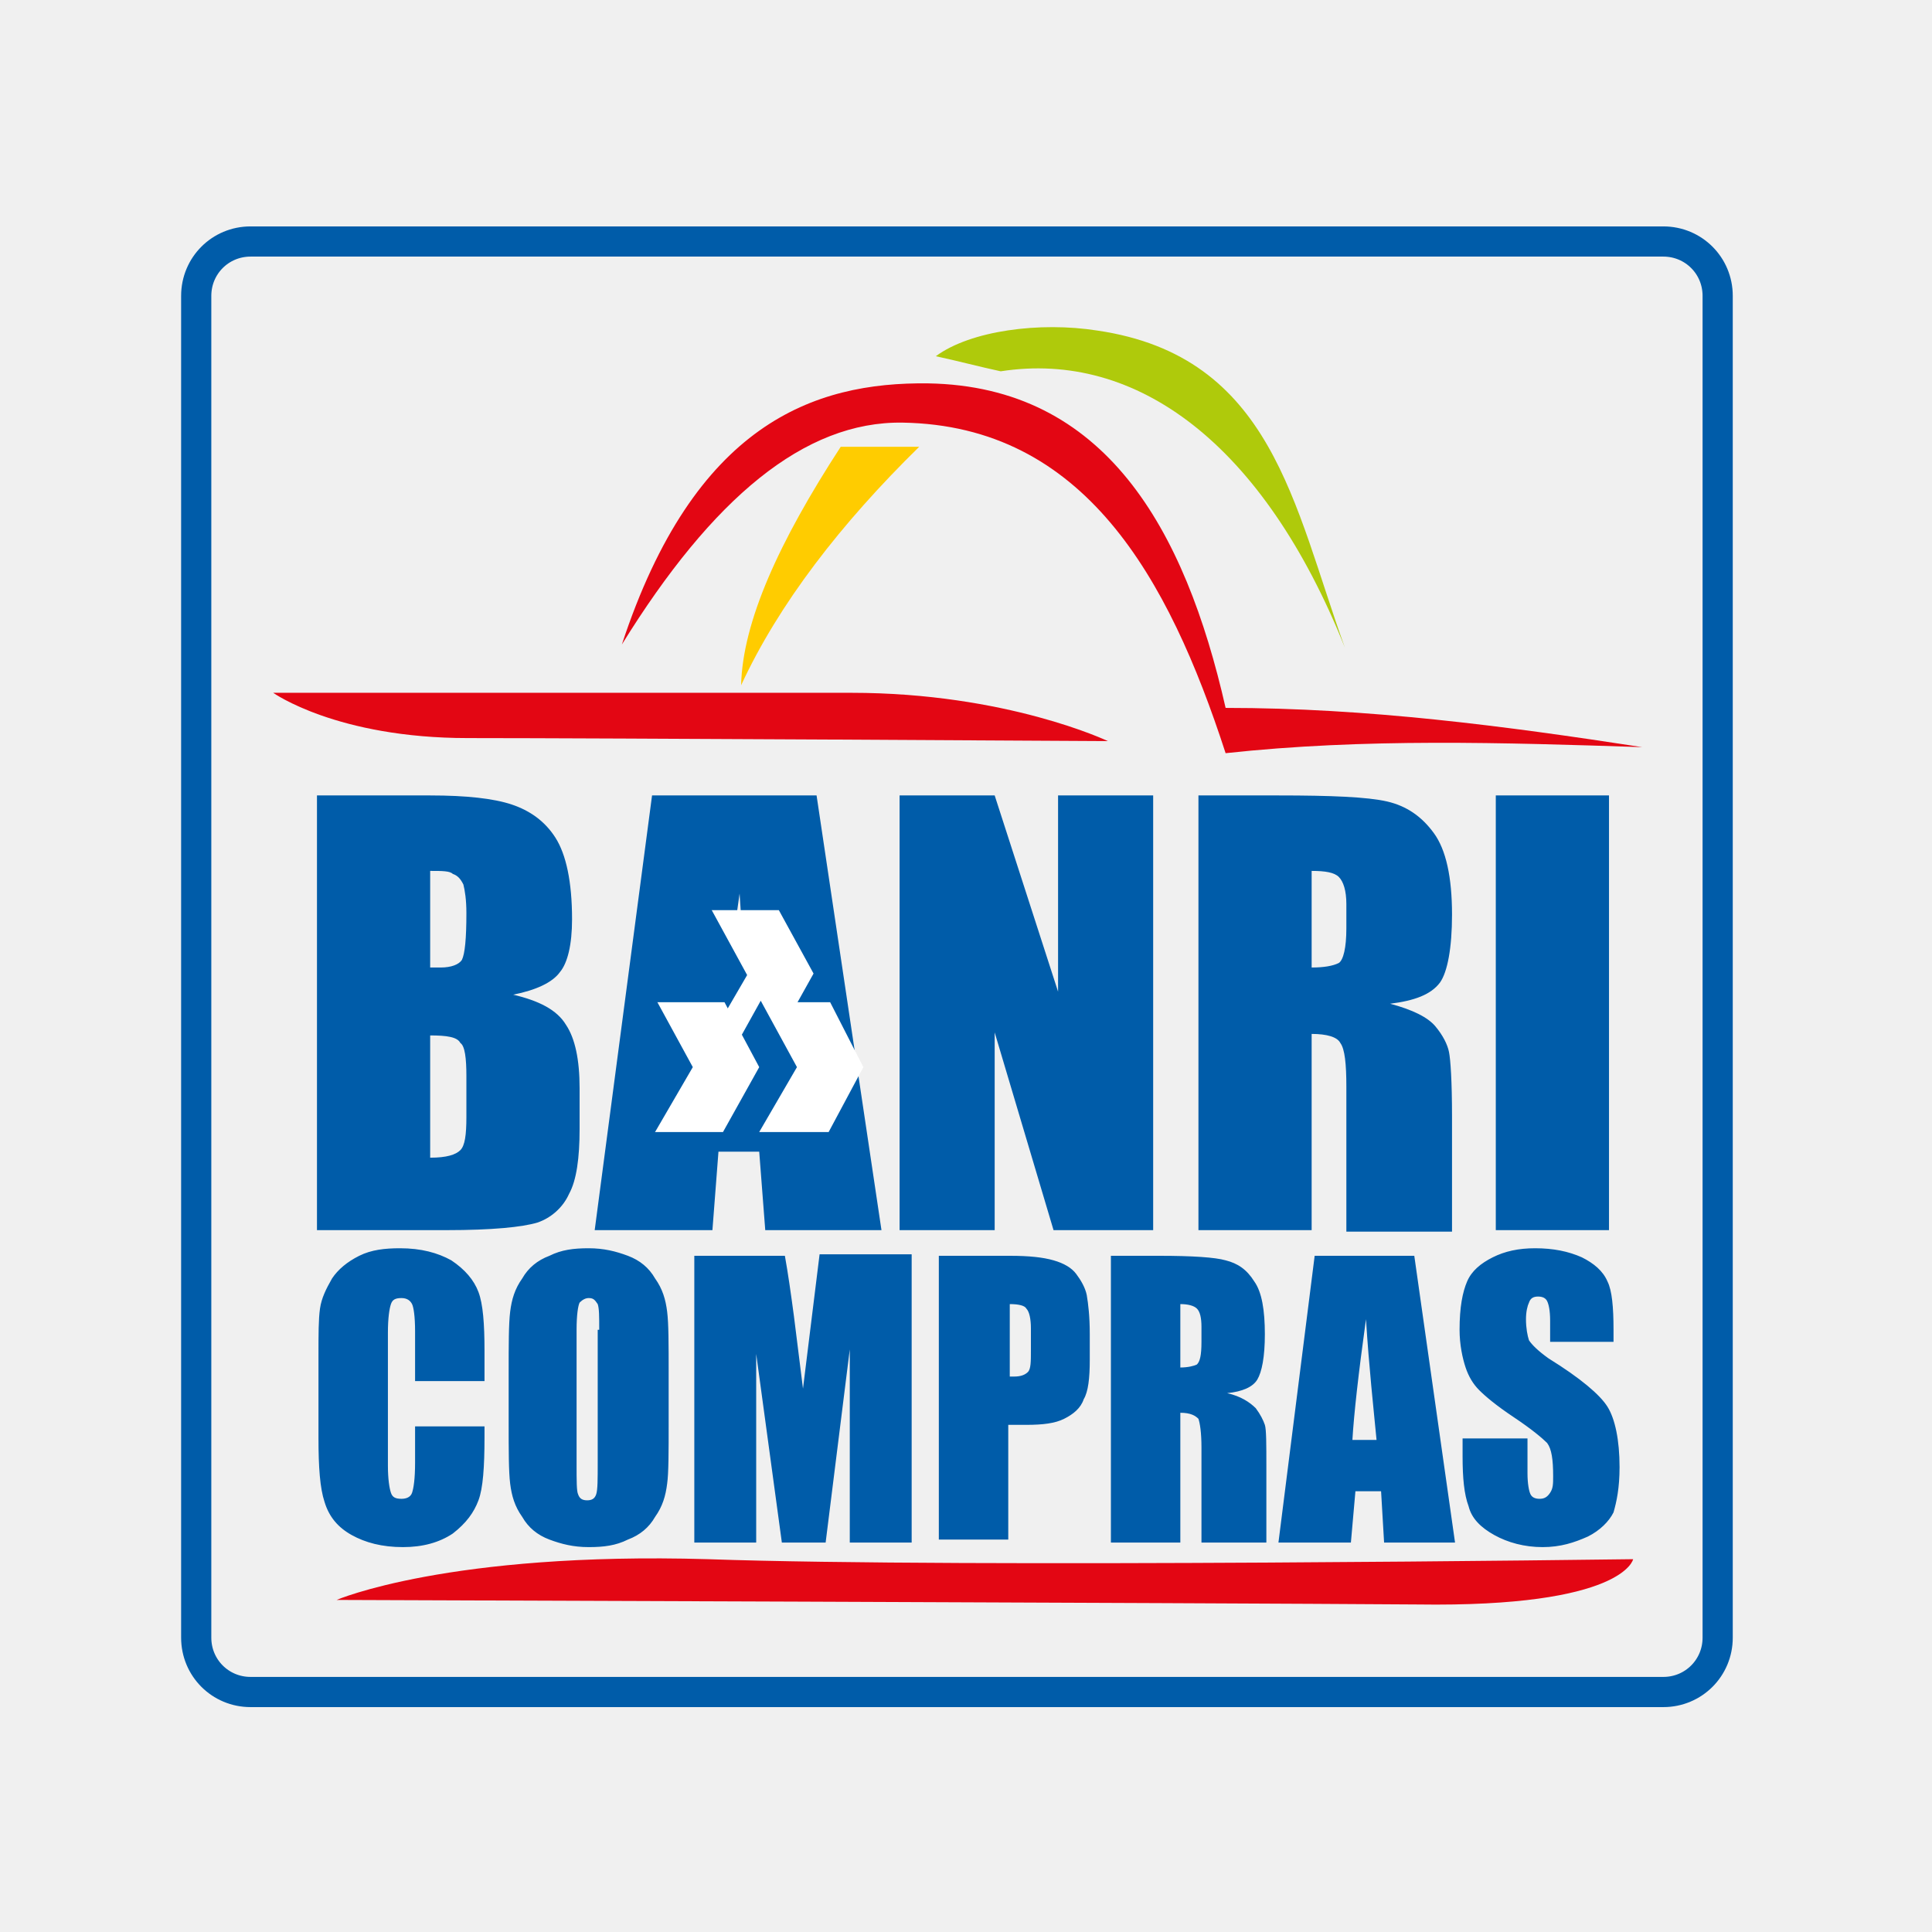
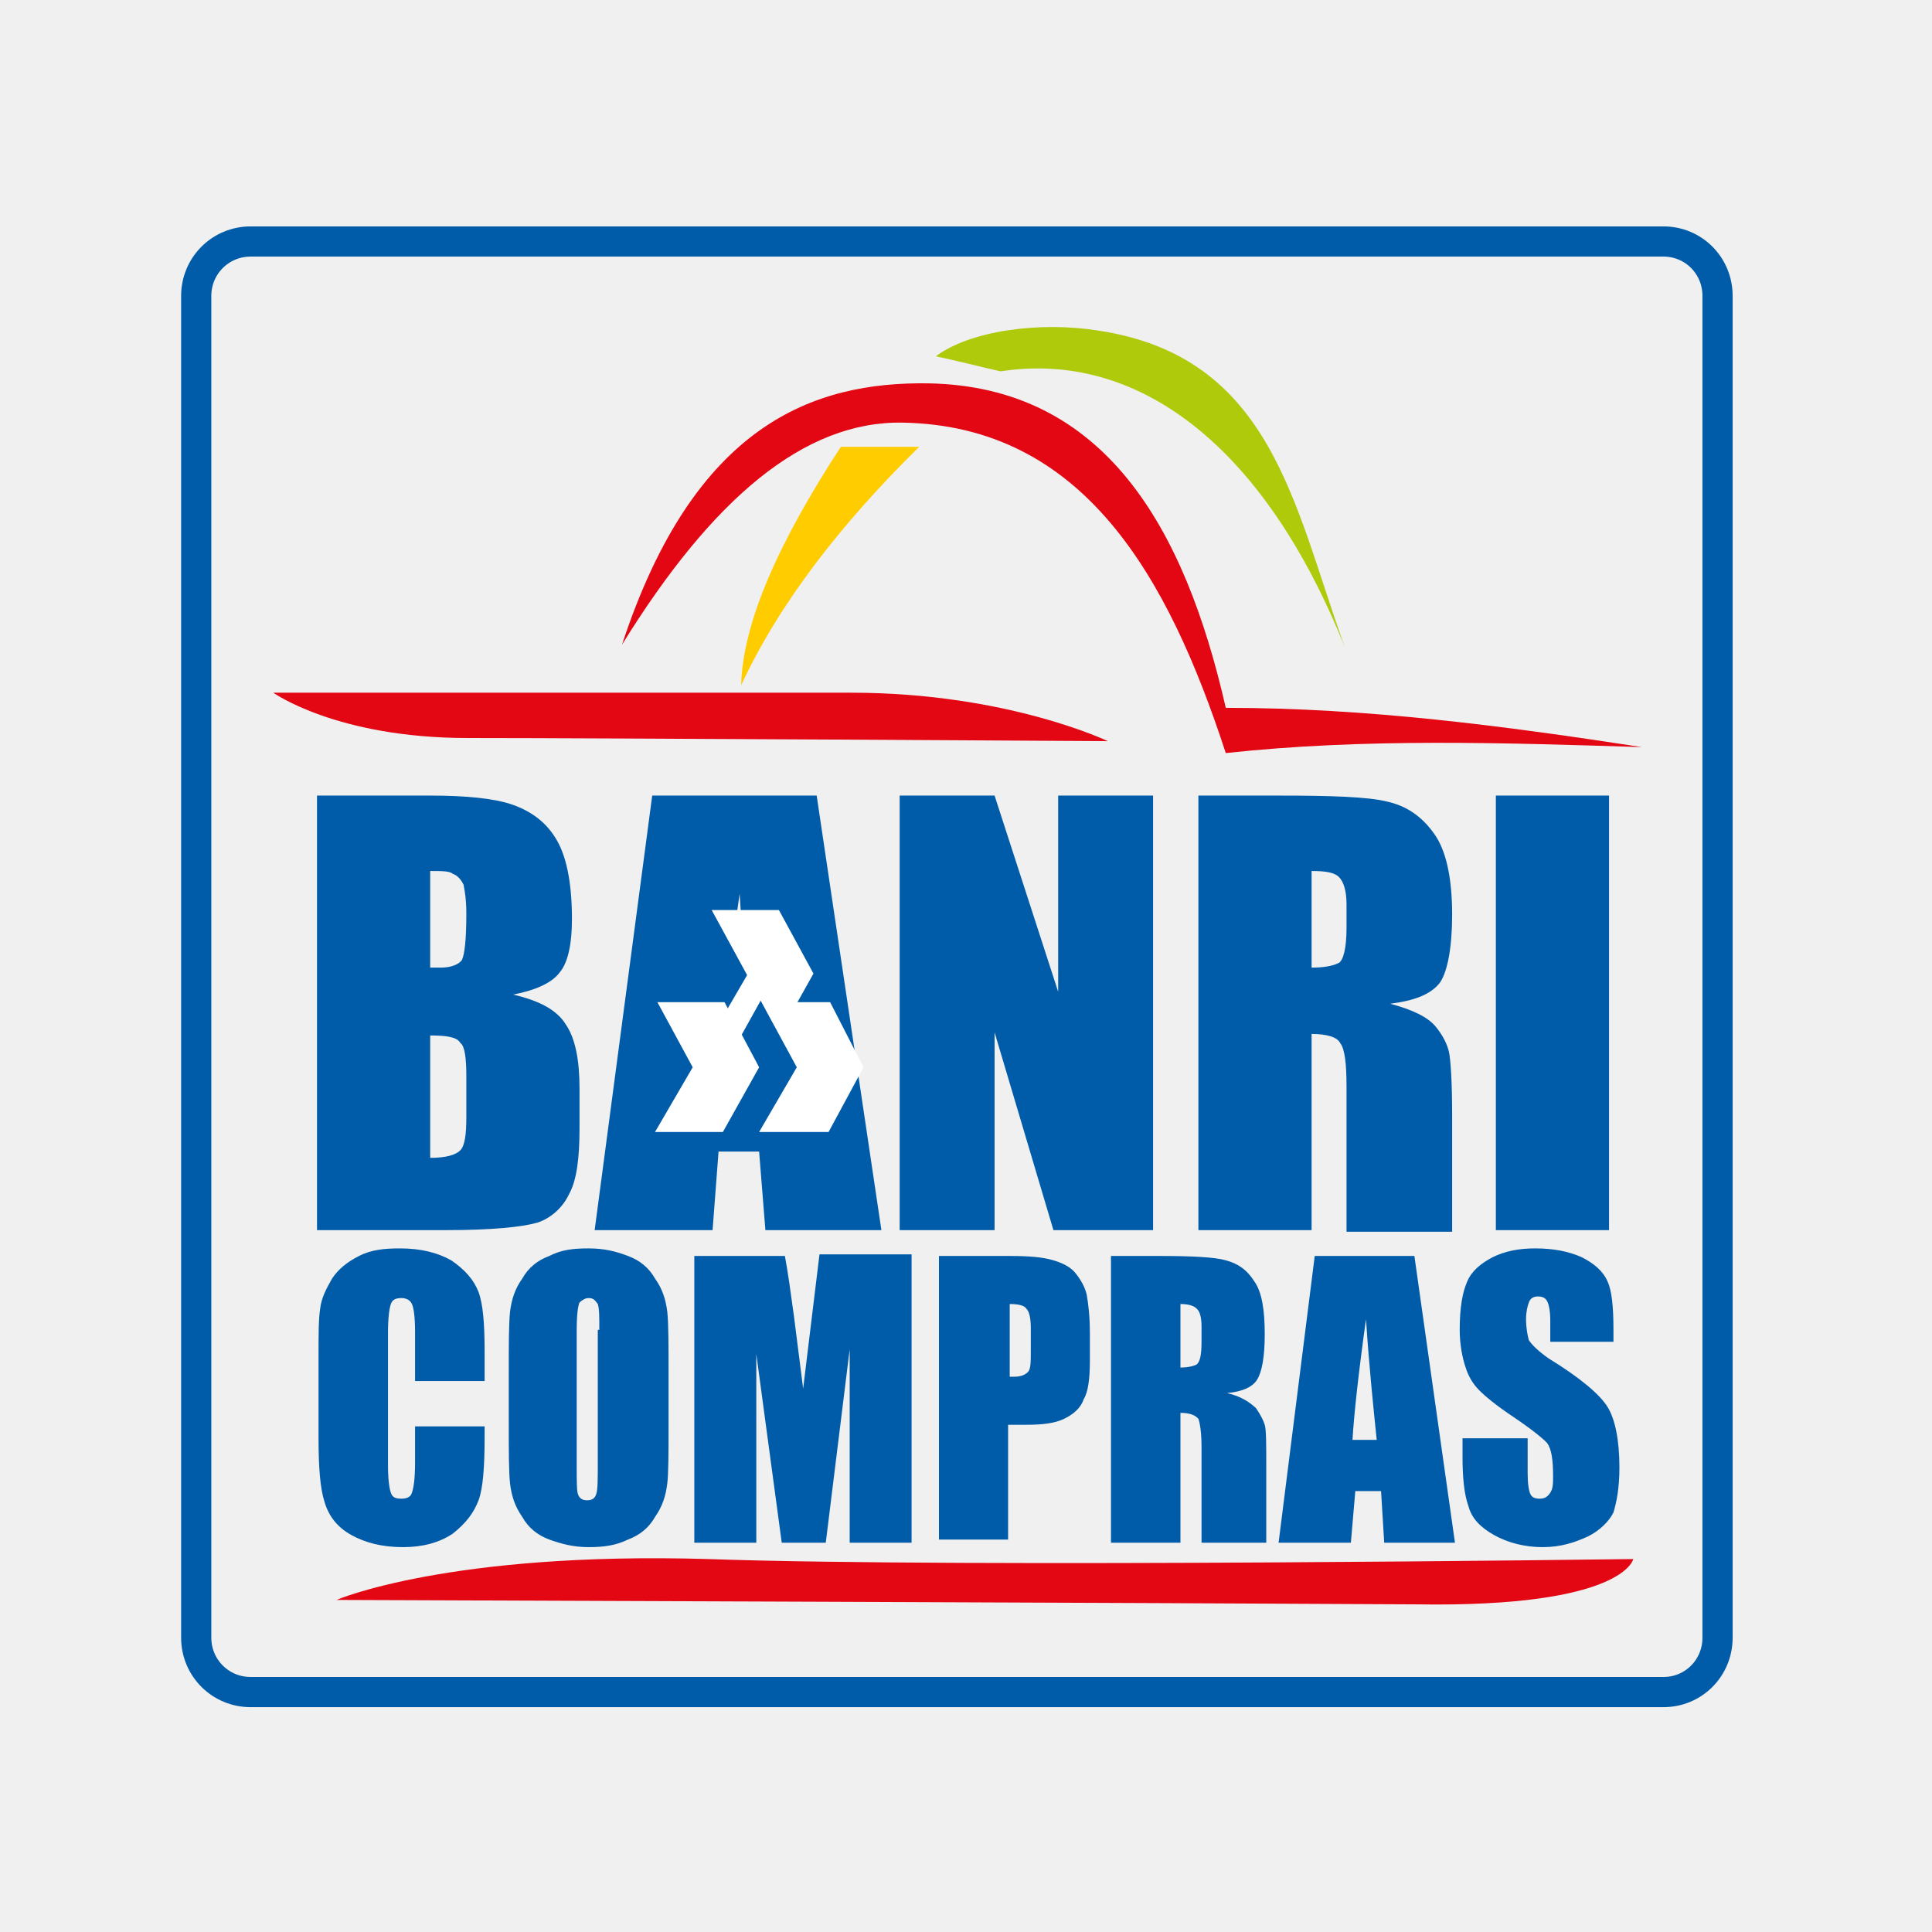
- <svg xmlns="http://www.w3.org/2000/svg" version="1.1" width="24" height="24" viewBox="0 0 128 128" style="enable-background:new 0 0 128 128;" xml:space="preserve">
-   <g>
-     <path fill="none" stroke="#005CA9" stroke-width="2" stroke-miterlimit="2.613" d="M16.6,16h93.6c2,0,3.6,1.6,3.6,3.6v88.9c0,2-1.6,3.6-3.6,3.6H16.6c-2,0-3.6-1.6-3.6-3.6V19.6   C13,17.6,14.6,16,16.6,16L16.6,16z" />
-     <path fill="#005CA9" d="M32.1,91.5h-4.6v-3.3c0-1-0.1-1.6-0.2-1.8c-0.1-0.2-0.3-0.4-0.7-0.4c-0.4,0-0.6,0.1-0.7,0.4   c-0.1,0.3-0.2,0.9-0.2,1.9v8.8c0,0.9,0.1,1.5,0.2,1.8c0.1,0.3,0.3,0.4,0.7,0.4c0.3,0,0.6-0.1,0.7-0.4c0.1-0.3,0.2-0.9,0.2-2v-2.4   h4.6v0.7c0,2-0.1,3.4-0.4,4.2c-0.3,0.8-0.8,1.5-1.7,2.2c-0.9,0.6-2,0.9-3.3,0.9c-1.4,0-2.5-0.3-3.4-0.8c-0.9-0.5-1.5-1.2-1.8-2.2   c-0.3-0.9-0.4-2.3-0.4-4.2v-5.5c0-1.4,0-2.4,0.1-3.1c0.1-0.7,0.4-1.3,0.8-2c0.4-0.6,1-1.1,1.8-1.5c0.8-0.4,1.7-0.5,2.7-0.5   c1.4,0,2.5,0.3,3.4,0.8c0.9,0.6,1.5,1.3,1.8,2.1c0.3,0.8,0.4,2.1,0.4,3.9V91.5L32.1,91.5z M44.3,94.3c0,1.9,0,3.3-0.1,4   c-0.1,0.8-0.3,1.5-0.8,2.2c-0.4,0.7-1,1.2-1.8,1.5c-0.8,0.4-1.6,0.5-2.6,0.5c-1,0-1.8-0.2-2.6-0.5c-0.8-0.3-1.4-0.8-1.8-1.5   c-0.5-0.7-0.7-1.4-0.8-2.2c-0.1-0.8-0.1-2.2-0.1-4.1v-3.2c0-1.9,0-3.3,0.1-4.1c0.1-0.8,0.3-1.5,0.8-2.2c0.4-0.7,1-1.2,1.8-1.5   c0.8-0.4,1.6-0.5,2.6-0.5c1,0,1.8,0.2,2.6,0.5c0.8,0.3,1.4,0.8,1.8,1.5c0.5,0.7,0.7,1.4,0.8,2.2c0.1,0.8,0.1,2.1,0.1,4.1V94.3   L44.3,94.3z M39.7,88.1c0-0.9,0-1.4-0.1-1.7C39.4,86.1,39.3,86,39,86c-0.2,0-0.4,0.1-0.6,0.3c-0.1,0.2-0.2,0.8-0.2,1.8v8.9   c0,1.1,0,1.8,0.1,2c0.1,0.3,0.3,0.4,0.6,0.4c0.3,0,0.5-0.1,0.6-0.4c0.1-0.3,0.1-1,0.1-2.1V88.1L39.7,88.1z M60.4,83.2v19h-4.1V89.4   l-1.6,12.8h-2.9l-1.7-12.5v12.5H46v-19h6c0.2,1.1,0.4,2.5,0.6,4l0.6,4.8l1.1-8.9H60.4L60.4,83.2z M62.2,83.2h4.7   c1.3,0,2.2,0.1,2.9,0.3c0.7,0.2,1.2,0.5,1.5,0.9c0.3,0.4,0.6,0.9,0.7,1.4c0.1,0.6,0.2,1.4,0.2,2.6v1.7c0,1.2-0.1,2.1-0.4,2.6   c-0.2,0.6-0.7,1-1.3,1.3c-0.6,0.3-1.4,0.4-2.5,0.4h-1.2v7.6h-4.6V83.2L62.2,83.2z M66.9,86.4v4.8c0.1,0,0.2,0,0.3,0   c0.4,0,0.7-0.1,0.9-0.3c0.2-0.2,0.2-0.7,0.2-1.4V88c0-0.6-0.1-1.1-0.3-1.3C67.9,86.5,67.5,86.4,66.9,86.4L66.9,86.4z M73.5,83.2   h3.3c2.2,0,3.7,0.1,4.4,0.3c0.8,0.2,1.4,0.6,1.9,1.4c0.5,0.7,0.7,1.9,0.7,3.5c0,1.5-0.2,2.5-0.5,3c-0.3,0.5-1,0.8-2,0.9   c0.9,0.2,1.5,0.6,1.9,1c0.3,0.4,0.5,0.8,0.6,1.1c0.1,0.3,0.1,1.3,0.1,2.8v5h-4.3v-6.3c0-1-0.1-1.6-0.2-1.9   c-0.2-0.2-0.5-0.4-1.2-0.4v8.6h-4.6V83.2L73.5,83.2z M78.2,86.4v4.2c0.5,0,0.9-0.1,1.1-0.2c0.2-0.2,0.3-0.6,0.3-1.5v-1   c0-0.6-0.1-1-0.3-1.2C79.1,86.5,78.7,86.4,78.2,86.4L78.2,86.4z M93.7,83.2l2.7,19h-4.7l-0.2-3.4h-1.7l-0.3,3.4h-4.8l2.4-19H93.7   L93.7,83.2z M91.2,95.4c-0.2-2.1-0.5-4.8-0.7-8c-0.5,3.6-0.8,6.3-0.9,8H91.2L91.2,95.4z M107,88.9h-4.3v-1.4c0-0.7-0.1-1.1-0.2-1.3   c-0.1-0.2-0.3-0.3-0.6-0.3c-0.3,0-0.5,0.1-0.6,0.4c-0.1,0.2-0.2,0.6-0.2,1.1c0,0.6,0.1,1.1,0.2,1.4c0.2,0.3,0.6,0.7,1.3,1.2   c2.1,1.3,3.4,2.4,3.9,3.2c0.5,0.8,0.8,2.2,0.8,4c0,1.4-0.2,2.3-0.4,3c-0.3,0.6-0.9,1.2-1.7,1.6c-0.9,0.4-1.8,0.7-3,0.7   c-1.2,0-2.3-0.3-3.2-0.8c-0.9-0.5-1.5-1.1-1.7-1.9c-0.3-0.8-0.4-1.9-0.4-3.3v-1.2h4.3v2.3c0,0.7,0.1,1.2,0.2,1.4   c0.1,0.2,0.3,0.3,0.6,0.3c0.3,0,0.5-0.1,0.7-0.4c0.2-0.3,0.2-0.6,0.2-1.1c0-1.1-0.1-1.8-0.4-2.2c-0.3-0.3-1-0.9-2.2-1.7   c-1.2-0.8-1.9-1.4-2.3-1.8c-0.4-0.4-0.7-0.9-0.9-1.5c-0.2-0.6-0.4-1.5-0.4-2.5c0-1.5,0.2-2.5,0.5-3.2c0.3-0.7,0.9-1.2,1.7-1.6   c0.8-0.4,1.7-0.6,2.8-0.6c1.2,0,2.2,0.2,3.1,0.6c0.8,0.4,1.4,0.9,1.7,1.6c0.3,0.6,0.4,1.7,0.4,3.2V88.9L107,88.9z" />
-     <path fill-rule="evenodd" clip-rule="evenodd" fill="#E30613" d="M22.3,106c0,0,7.4-3.2,24.6-2.7c17.1,0.6,61.3,0,61.3,0s-0.6,3.2-14.3,3C80.2,106.2,22.3,106,22.3,106   L22.3,106z" />
-     <path fill-rule="evenodd" clip-rule="evenodd" fill="#E30613" d="M18.1,45.9c0,0,28,0,38.3,0c10.3,0,17,3.2,17,3.2S39.8,48.9,31,48.9C22.3,48.9,18.1,45.9,18.1,45.9L18.1,45.9z   " />
-     <path fill="#005CA9" d="M21,52.7h7.5c2.4,0,4.2,0.2,5.4,0.6c1.2,0.4,2.2,1.1,2.9,2.2c0.7,1.1,1.1,2.9,1.1,5.4c0,1.7-0.3,2.9-0.8,3.5   c-0.5,0.7-1.6,1.2-3.1,1.5c1.7,0.4,2.9,1,3.5,2c0.6,0.9,0.9,2.3,0.9,4.2v2.7c0,1.9-0.2,3.4-0.7,4.3c-0.4,0.9-1.2,1.6-2.1,1.9   c-1,0.3-3,0.5-6,0.5H21V52.7L21,52.7z M28.5,57.7v6.4c0.3,0,0.6,0,0.7,0c0.7,0,1.2-0.2,1.4-0.5c0.2-0.4,0.3-1.4,0.3-3.1   c0-0.9-0.1-1.5-0.2-1.9c-0.2-0.4-0.4-0.6-0.7-0.7C29.8,57.7,29.3,57.7,28.5,57.7L28.5,57.7z M28.5,68.6v8.1c1.1,0,1.7-0.2,2-0.5   c0.3-0.3,0.4-1,0.4-2.2v-2.7c0-1.2-0.1-2-0.4-2.2C30.3,68.7,29.6,68.6,28.5,68.6L28.5,68.6z M54.1,52.7l4.3,28.8h-7.7l-0.4-5.2   h-2.7l-0.4,5.2h-7.8l3.8-28.8H54.1L54.1,52.7z M50.1,71.3C49.7,68,49.3,64,49,59.2c-0.8,5.5-1.2,9.5-1.4,12.1H50.1L50.1,71.3z    M76.4,52.7v28.8h-6.6l-3.9-13.1v13.1h-6.3V52.7h6.3l4.2,13v-13H76.4L76.4,52.7z M79.4,52.7h5.3c3.5,0,5.9,0.1,7.2,0.4   c1.3,0.3,2.3,1,3.1,2.1c0.8,1.1,1.2,2.9,1.2,5.4c0,2.2-0.3,3.8-0.8,4.5c-0.6,0.8-1.7,1.2-3.3,1.4c1.5,0.4,2.5,0.9,3,1.5   c0.5,0.6,0.8,1.2,0.9,1.7c0.1,0.5,0.2,1.9,0.2,4.3v7.6h-7V72c0-1.5-0.1-2.5-0.4-2.9c-0.2-0.4-0.9-0.6-1.9-0.6v13h-7.5V52.7   L79.4,52.7z M86.9,57.7v6.4c0.8,0,1.4-0.1,1.8-0.3c0.3-0.2,0.5-1,0.5-2.3v-1.6c0-0.9-0.2-1.5-0.5-1.8   C88.4,57.8,87.8,57.7,86.9,57.7L86.9,57.7z M106.6,52.7v28.8h-7.5V52.7H106.6L106.6,52.7z" />
-     <path fill-rule="evenodd" clip-rule="evenodd" fill="#E30613" d="M41.2,42.7C47.2,33,53.3,27.9,59.8,28c12,0.2,17.6,10.2,21.4,21.9c9.2-1,18.4-0.7,27.6-0.4   c-9.1-1.4-18.2-2.6-27.6-2.6c-2.7-11.9-8-21.3-19.7-21.5C53.9,25.3,46,28.1,41.2,42.7L41.2,42.7z" />
-     <path fill-rule="evenodd" clip-rule="evenodd" fill="#FFCC00" d="M49.1,45.4c2.5-5.4,6.6-10.7,11.8-15.8c-1.9,0-3.3,0-5.2,0C51.6,35.9,49.2,41.2,49.1,45.4L49.1,45.4z" />
-     <path fill-rule="evenodd" clip-rule="evenodd" fill="#AFCA0B" d="M62,23.6c1.4,0.3,2.9,0.7,4.3,1c9-1.4,17.4,4.8,22.8,18.3c-3.4-9.4-4.8-19.3-16.4-21   C68.9,21.3,64.3,21.9,62,23.6L62,23.6z" />
-     <polygon fill-rule="evenodd" clip-rule="evenodd" fill="#FFFFFF" points="47,68.8 51.5,68.8 53.9,64.5 51.6,60.3 47.1,60.3 47,68.8  " />
-     <polygon fill-rule="evenodd" clip-rule="evenodd" fill="#005CA9" points="44.6,64.7 47.1,60.2 49.5,64.6 47,68.9 44.6,64.7  " />
-     <polygon fill-rule="evenodd" clip-rule="evenodd" fill="#FFFFFF" points="50.3,75 54.9,75 57.2,70.7 55,66.4 50.4,66.4 50.3,75  " />
-     <polygon fill-rule="evenodd" clip-rule="evenodd" fill="#005CA9" points="47.9,70.8 50.4,66.3 52.8,70.7 50.3,75 47.9,70.8  " />
-     <polygon fill-rule="evenodd" clip-rule="evenodd" fill="#FFFFFF" points="43.4,75 47.9,75 50.3,70.7 48,66.4 43.5,66.4 43.4,75  " />
-     <polygon fill-rule="evenodd" clip-rule="evenodd" fill="#005CA9" points="41,70.8 43.5,66.3 45.9,70.7 43.4,75 41,70.8  " />
+ <svg xmlns="http://www.w3.org/2000/svg" width="24px" height="24px" viewBox="0 0 24 24" version="1.1">
+   <g id="surface1">
+     <path style="fill:none;stroke-width:2;stroke-linecap:butt;stroke-linejoin:miter;stroke:rgb(0%,36.078%,66.275%);stroke-opacity:1;stroke-miterlimit:2.613;" d="M 16.604 16 L 110.208 16 C 112.208 16 113.792 17.604 113.792 19.604 L 113.792 108.5 C 113.792 110.5 112.208 112.104 110.208 112.104 L 16.604 112.104 C 14.604 112.104 13 110.5 13 108.5 L 13 19.604 C 13 17.604 14.604 16 16.604 16 Z M 16.604 16 " transform="matrix(0.1875,0,0,0.1875,0,0)" />
+     <path style=" stroke:none;fill-rule:nonzero;fill:rgb(0%,36.078%,66.275%);fill-opacity:1;" d="M 6.02 17.156 L 5.156 17.156 L 5.156 16.539 C 5.156 16.352 5.137 16.238 5.117 16.199 C 5.102 16.164 5.062 16.125 4.988 16.125 C 4.914 16.125 4.875 16.145 4.855 16.199 C 4.836 16.258 4.82 16.367 4.82 16.555 L 4.82 18.207 C 4.82 18.375 4.836 18.488 4.855 18.543 C 4.875 18.602 4.914 18.617 4.988 18.617 C 5.043 18.617 5.102 18.602 5.117 18.543 C 5.137 18.488 5.156 18.375 5.156 18.168 L 5.156 17.719 L 6.02 17.719 L 6.02 17.852 C 6.02 18.227 6 18.488 5.945 18.637 C 5.887 18.789 5.793 18.918 5.625 19.051 C 5.457 19.164 5.25 19.219 5.008 19.219 C 4.742 19.219 4.539 19.164 4.367 19.07 C 4.199 18.977 4.086 18.844 4.031 18.656 C 3.977 18.488 3.957 18.227 3.957 17.867 L 3.957 16.836 C 3.957 16.574 3.957 16.387 3.977 16.258 C 3.992 16.125 4.051 16.012 4.125 15.883 C 4.199 15.77 4.312 15.676 4.461 15.602 C 4.613 15.523 4.781 15.508 4.969 15.508 C 5.23 15.508 5.438 15.562 5.605 15.656 C 5.773 15.77 5.887 15.898 5.945 16.051 C 6 16.199 6.02 16.445 6.02 16.781 Z M 8.305 17.68 C 8.305 18.039 8.305 18.301 8.289 18.43 C 8.27 18.582 8.23 18.711 8.137 18.844 C 8.062 18.977 7.949 19.07 7.801 19.125 C 7.648 19.199 7.5 19.219 7.312 19.219 C 7.125 19.219 6.977 19.18 6.824 19.125 C 6.676 19.07 6.562 18.977 6.488 18.844 C 6.395 18.711 6.355 18.582 6.336 18.43 C 6.32 18.281 6.32 18.02 6.32 17.664 L 6.32 17.062 C 6.32 16.707 6.32 16.445 6.336 16.293 C 6.355 16.145 6.395 16.012 6.488 15.883 C 6.562 15.75 6.676 15.656 6.824 15.602 C 6.977 15.523 7.125 15.508 7.312 15.508 C 7.5 15.508 7.648 15.543 7.801 15.602 C 7.949 15.656 8.062 15.75 8.137 15.883 C 8.23 16.012 8.27 16.145 8.289 16.293 C 8.305 16.445 8.305 16.688 8.305 17.062 Z M 7.445 16.52 C 7.445 16.352 7.445 16.258 7.426 16.199 C 7.387 16.145 7.367 16.125 7.312 16.125 C 7.273 16.125 7.238 16.145 7.199 16.18 C 7.18 16.219 7.164 16.332 7.164 16.52 L 7.164 18.188 C 7.164 18.395 7.164 18.523 7.18 18.562 C 7.199 18.617 7.238 18.637 7.293 18.637 C 7.352 18.637 7.387 18.617 7.406 18.562 C 7.426 18.508 7.426 18.375 7.426 18.168 L 7.426 16.52 Z M 11.324 15.602 L 11.324 19.164 L 10.555 19.164 L 10.555 16.762 L 10.258 19.164 L 9.711 19.164 L 9.395 16.82 L 9.395 19.164 L 8.625 19.164 L 8.625 15.602 L 9.75 15.602 C 9.789 15.805 9.824 16.07 9.863 16.352 L 9.977 17.25 L 10.18 15.582 L 11.324 15.582 Z M 11.664 15.602 L 12.543 15.602 C 12.789 15.602 12.957 15.617 13.086 15.656 C 13.219 15.695 13.312 15.75 13.367 15.824 C 13.426 15.898 13.48 15.992 13.5 16.086 C 13.52 16.199 13.539 16.352 13.539 16.574 L 13.539 16.895 C 13.539 17.117 13.52 17.289 13.461 17.383 C 13.426 17.492 13.332 17.57 13.219 17.625 C 13.105 17.68 12.957 17.699 12.75 17.699 L 12.523 17.699 L 12.523 19.125 L 11.664 19.125 Z M 12.543 16.199 L 12.543 17.102 C 12.562 17.102 12.582 17.102 12.602 17.102 C 12.676 17.102 12.73 17.082 12.77 17.043 C 12.805 17.008 12.805 16.914 12.805 16.781 L 12.805 16.5 C 12.805 16.387 12.789 16.293 12.75 16.258 C 12.73 16.219 12.656 16.199 12.543 16.199 Z M 13.781 15.602 L 14.398 15.602 C 14.812 15.602 15.094 15.617 15.227 15.656 C 15.375 15.695 15.488 15.77 15.582 15.918 C 15.676 16.051 15.711 16.273 15.711 16.574 C 15.711 16.855 15.676 17.043 15.617 17.137 C 15.562 17.23 15.43 17.289 15.242 17.305 C 15.414 17.344 15.523 17.418 15.602 17.492 C 15.656 17.57 15.695 17.645 15.711 17.699 C 15.73 17.758 15.73 17.945 15.73 18.227 L 15.73 19.164 L 14.926 19.164 L 14.926 17.98 C 14.926 17.793 14.906 17.68 14.887 17.625 C 14.852 17.586 14.793 17.551 14.664 17.551 L 14.664 19.164 L 13.801 19.164 L 13.801 15.602 Z M 14.664 16.199 L 14.664 16.988 C 14.758 16.988 14.832 16.969 14.867 16.949 C 14.906 16.914 14.926 16.836 14.926 16.668 L 14.926 16.48 C 14.926 16.367 14.906 16.293 14.867 16.258 C 14.832 16.219 14.758 16.199 14.664 16.199 Z M 17.57 15.602 L 18.074 19.164 L 17.195 19.164 L 17.156 18.523 L 16.836 18.523 L 16.781 19.164 L 15.883 19.164 L 16.332 15.602 Z M 17.102 17.887 C 17.062 17.492 17.008 16.988 16.969 16.387 C 16.875 17.062 16.82 17.57 16.801 17.887 Z M 20.062 16.668 L 19.258 16.668 L 19.258 16.406 C 19.258 16.273 19.238 16.199 19.219 16.164 C 19.199 16.125 19.164 16.105 19.105 16.105 C 19.051 16.105 19.012 16.125 18.992 16.18 C 18.977 16.219 18.957 16.293 18.957 16.387 C 18.957 16.5 18.977 16.594 18.992 16.648 C 19.031 16.707 19.105 16.781 19.238 16.875 C 19.633 17.117 19.875 17.324 19.969 17.477 C 20.062 17.625 20.117 17.887 20.117 18.227 C 20.117 18.488 20.082 18.656 20.043 18.789 C 19.988 18.898 19.875 19.012 19.727 19.086 C 19.555 19.164 19.387 19.219 19.164 19.219 C 18.938 19.219 18.73 19.164 18.562 19.07 C 18.395 18.977 18.281 18.863 18.242 18.711 C 18.188 18.562 18.168 18.355 18.168 18.094 L 18.168 17.867 L 18.977 17.867 L 18.977 18.301 C 18.977 18.43 18.992 18.523 19.012 18.562 C 19.031 18.602 19.07 18.617 19.125 18.617 C 19.18 18.617 19.219 18.602 19.258 18.543 C 19.293 18.488 19.293 18.43 19.293 18.336 C 19.293 18.133 19.273 18 19.219 17.926 C 19.164 17.867 19.031 17.758 18.805 17.605 C 18.582 17.457 18.449 17.344 18.375 17.27 C 18.301 17.195 18.242 17.102 18.207 16.988 C 18.168 16.875 18.133 16.707 18.133 16.52 C 18.133 16.238 18.168 16.051 18.227 15.918 C 18.281 15.789 18.395 15.695 18.543 15.617 C 18.695 15.543 18.863 15.508 19.07 15.508 C 19.293 15.508 19.48 15.543 19.648 15.617 C 19.801 15.695 19.914 15.789 19.969 15.918 C 20.023 16.031 20.043 16.238 20.043 16.52 L 20.043 16.668 Z M 20.062 16.668 " />
+     <path style=" stroke:none;fill-rule:evenodd;fill:rgb(89.02%,2.353%,7.451%);fill-opacity:1;" d="M 4.18 19.875 C 4.18 19.875 5.57 19.273 8.793 19.367 C 12 19.48 20.289 19.367 20.289 19.367 C 20.289 19.367 20.176 19.969 17.605 19.93 C 15.039 19.914 4.18 19.875 4.18 19.875 Z M 4.18 19.875 " />
+     <path style=" stroke:none;fill-rule:evenodd;fill:rgb(89.02%,2.353%,7.451%);fill-opacity:1;" d="M 3.395 8.605 C 3.395 8.605 8.645 8.605 10.574 8.605 C 12.508 8.605 13.762 9.207 13.762 9.207 C 13.762 9.207 7.461 9.168 5.812 9.168 C 4.18 9.168 3.395 8.605 3.395 8.605 Z M 3.395 8.605 " />
+     <path style=" stroke:none;fill-rule:nonzero;fill:rgb(0%,36.078%,66.275%);fill-opacity:1;" d="M 3.938 9.883 L 5.344 9.883 C 5.793 9.883 6.133 9.918 6.355 9.992 C 6.582 10.07 6.77 10.199 6.898 10.406 C 7.031 10.613 7.105 10.949 7.105 11.418 C 7.105 11.738 7.051 11.961 6.957 12.074 C 6.863 12.207 6.656 12.301 6.375 12.355 C 6.695 12.43 6.918 12.543 7.031 12.73 C 7.145 12.898 7.199 13.164 7.199 13.52 L 7.199 14.023 C 7.199 14.383 7.164 14.664 7.07 14.832 C 6.992 15 6.844 15.133 6.676 15.188 C 6.488 15.242 6.113 15.281 5.551 15.281 L 3.938 15.281 Z M 5.344 10.82 L 5.344 12.02 C 5.398 12.02 5.457 12.02 5.477 12.02 C 5.605 12.02 5.699 11.98 5.738 11.926 C 5.773 11.852 5.793 11.664 5.793 11.344 C 5.793 11.176 5.773 11.062 5.758 10.988 C 5.719 10.914 5.68 10.875 5.625 10.855 C 5.586 10.82 5.492 10.82 5.344 10.82 Z M 5.344 12.863 L 5.344 14.383 C 5.551 14.383 5.664 14.344 5.719 14.289 C 5.773 14.23 5.793 14.102 5.793 13.875 L 5.793 13.367 C 5.793 13.145 5.773 12.992 5.719 12.957 C 5.68 12.883 5.551 12.863 5.344 12.863 Z M 10.145 9.883 L 10.949 15.281 L 9.508 15.281 L 9.43 14.305 L 8.926 14.305 L 8.852 15.281 L 7.387 15.281 L 8.102 9.883 Z M 9.395 13.367 C 9.32 12.75 9.242 12 9.188 11.102 C 9.039 12.133 8.961 12.883 8.926 13.367 Z M 14.324 9.883 L 14.324 15.281 L 13.086 15.281 L 12.355 12.824 L 12.355 15.281 L 11.176 15.281 L 11.176 9.883 L 12.355 9.883 L 13.145 12.32 L 13.145 9.883 Z M 14.887 9.883 L 15.883 9.883 C 16.539 9.883 16.988 9.898 17.23 9.957 C 17.477 10.012 17.664 10.145 17.812 10.352 C 17.961 10.555 18.039 10.895 18.039 11.363 C 18.039 11.773 17.98 12.074 17.887 12.207 C 17.773 12.355 17.57 12.43 17.27 12.469 C 17.551 12.543 17.738 12.637 17.832 12.75 C 17.926 12.863 17.98 12.977 18 13.07 C 18.02 13.164 18.039 13.426 18.039 13.875 L 18.039 15.301 L 16.727 15.301 L 16.727 13.5 C 16.727 13.219 16.707 13.031 16.648 12.957 C 16.613 12.883 16.48 12.844 16.293 12.844 L 16.293 15.281 L 14.887 15.281 Z M 16.293 10.82 L 16.293 12.02 C 16.445 12.02 16.555 12 16.633 11.961 C 16.688 11.926 16.727 11.773 16.727 11.531 L 16.727 11.23 C 16.727 11.062 16.688 10.949 16.633 10.895 C 16.574 10.836 16.461 10.82 16.293 10.82 Z M 19.988 9.883 L 19.988 15.281 L 18.582 15.281 L 18.582 9.883 Z M 19.988 9.883 " />
+     <path style=" stroke:none;fill-rule:evenodd;fill:rgb(89.02%,2.353%,7.451%);fill-opacity:1;" d="M 7.727 8.008 C 8.852 6.188 9.992 5.23 11.211 5.25 C 13.461 5.289 14.512 7.164 15.227 9.355 C 16.949 9.168 18.676 9.227 20.398 9.281 C 18.695 9.02 16.988 8.793 15.227 8.793 C 14.719 6.562 13.727 4.801 11.531 4.762 C 10.105 4.742 8.625 5.27 7.727 8.008 Z M 7.727 8.008 " />
+     <path style=" stroke:none;fill-rule:evenodd;fill:rgb(100%,80%,0%);fill-opacity:1;" d="M 9.207 8.512 C 9.676 7.5 10.445 6.508 11.418 5.551 C 11.062 5.551 10.801 5.551 10.445 5.551 C 9.676 6.73 9.227 7.727 9.207 8.512 Z M 9.207 8.512 " />
+     <path style=" stroke:none;fill-rule:evenodd;fill:rgb(68.627%,79.216%,4.314%);fill-opacity:1;" d="M 11.625 4.426 C 11.887 4.48 12.168 4.555 12.43 4.613 C 14.117 4.352 15.695 5.512 16.707 8.043 C 16.07 6.281 15.805 4.426 13.633 4.105 C 12.918 3.992 12.055 4.105 11.625 4.426 Z M 11.625 4.426 " />
+     <path style=" stroke:none;fill-rule:evenodd;fill:rgb(100%,100%,100%);fill-opacity:1;" d="M 8.812 12.898 L 9.656 12.898 L 10.105 12.094 L 9.676 11.305 L 8.832 11.305 Z M 8.812 12.898 " />
+     <path style=" stroke:none;fill-rule:evenodd;fill:rgb(0%,36.078%,66.275%);fill-opacity:1;" d="M 8.363 12.133 L 8.832 11.289 L 9.281 12.113 L 8.812 12.918 Z M 8.363 12.133 " />
+     <path style=" stroke:none;fill-rule:evenodd;fill:rgb(100%,100%,100%);fill-opacity:1;" d="M 9.43 14.062 L 10.293 14.062 L 10.727 13.258 L 10.312 12.449 L 9.449 12.449 Z M 9.43 14.062 " />
+     <path style=" stroke:none;fill-rule:evenodd;fill:rgb(0%,36.078%,66.275%);fill-opacity:1;" d="M 8.98 13.273 L 9.449 12.43 L 9.898 13.258 L 9.43 14.062 Z M 8.98 13.273 " />
+     <path style=" stroke:none;fill-rule:evenodd;fill:rgb(100%,100%,100%);fill-opacity:1;" d="M 8.137 14.062 L 8.98 14.062 L 9.43 13.258 L 9 12.449 L 8.156 12.449 Z M 8.137 14.062 " />
+     <path style=" stroke:none;fill-rule:evenodd;fill:rgb(0%,36.078%,66.275%);fill-opacity:1;" d="M 7.688 13.273 L 8.156 12.43 L 8.605 13.258 L 8.137 14.062 Z M 7.688 13.273 " />
  </g>
</svg>
